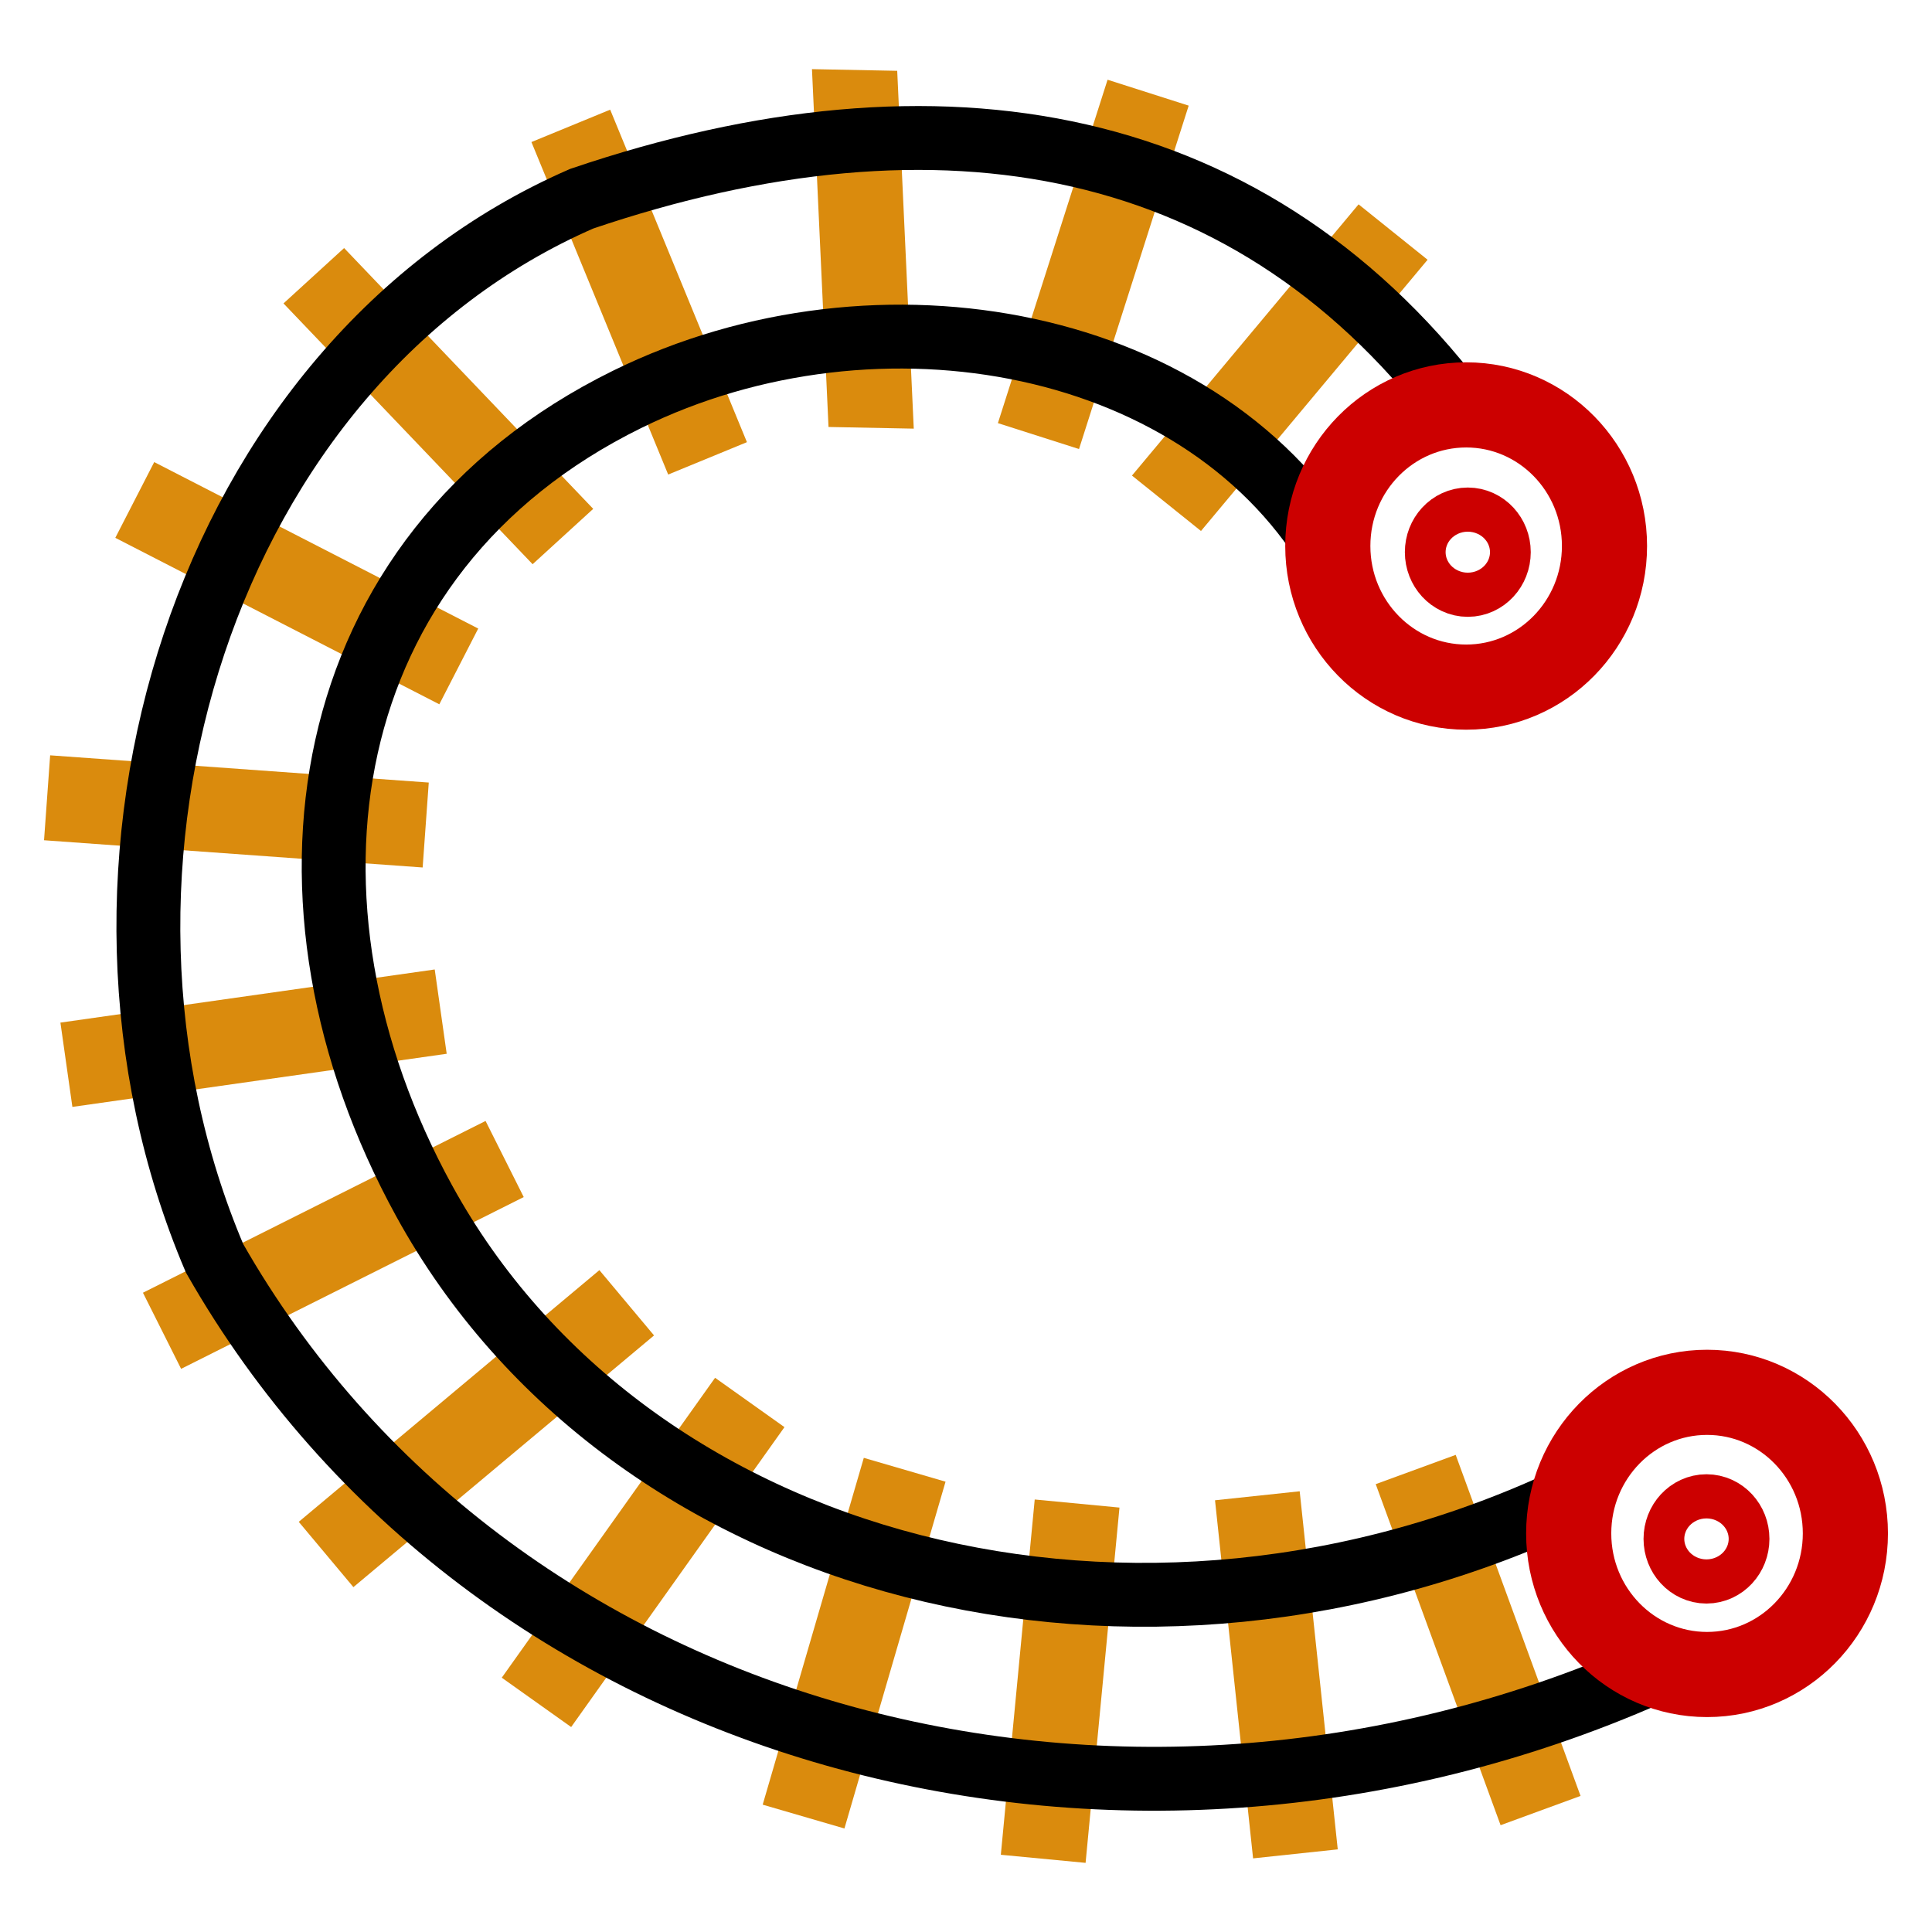
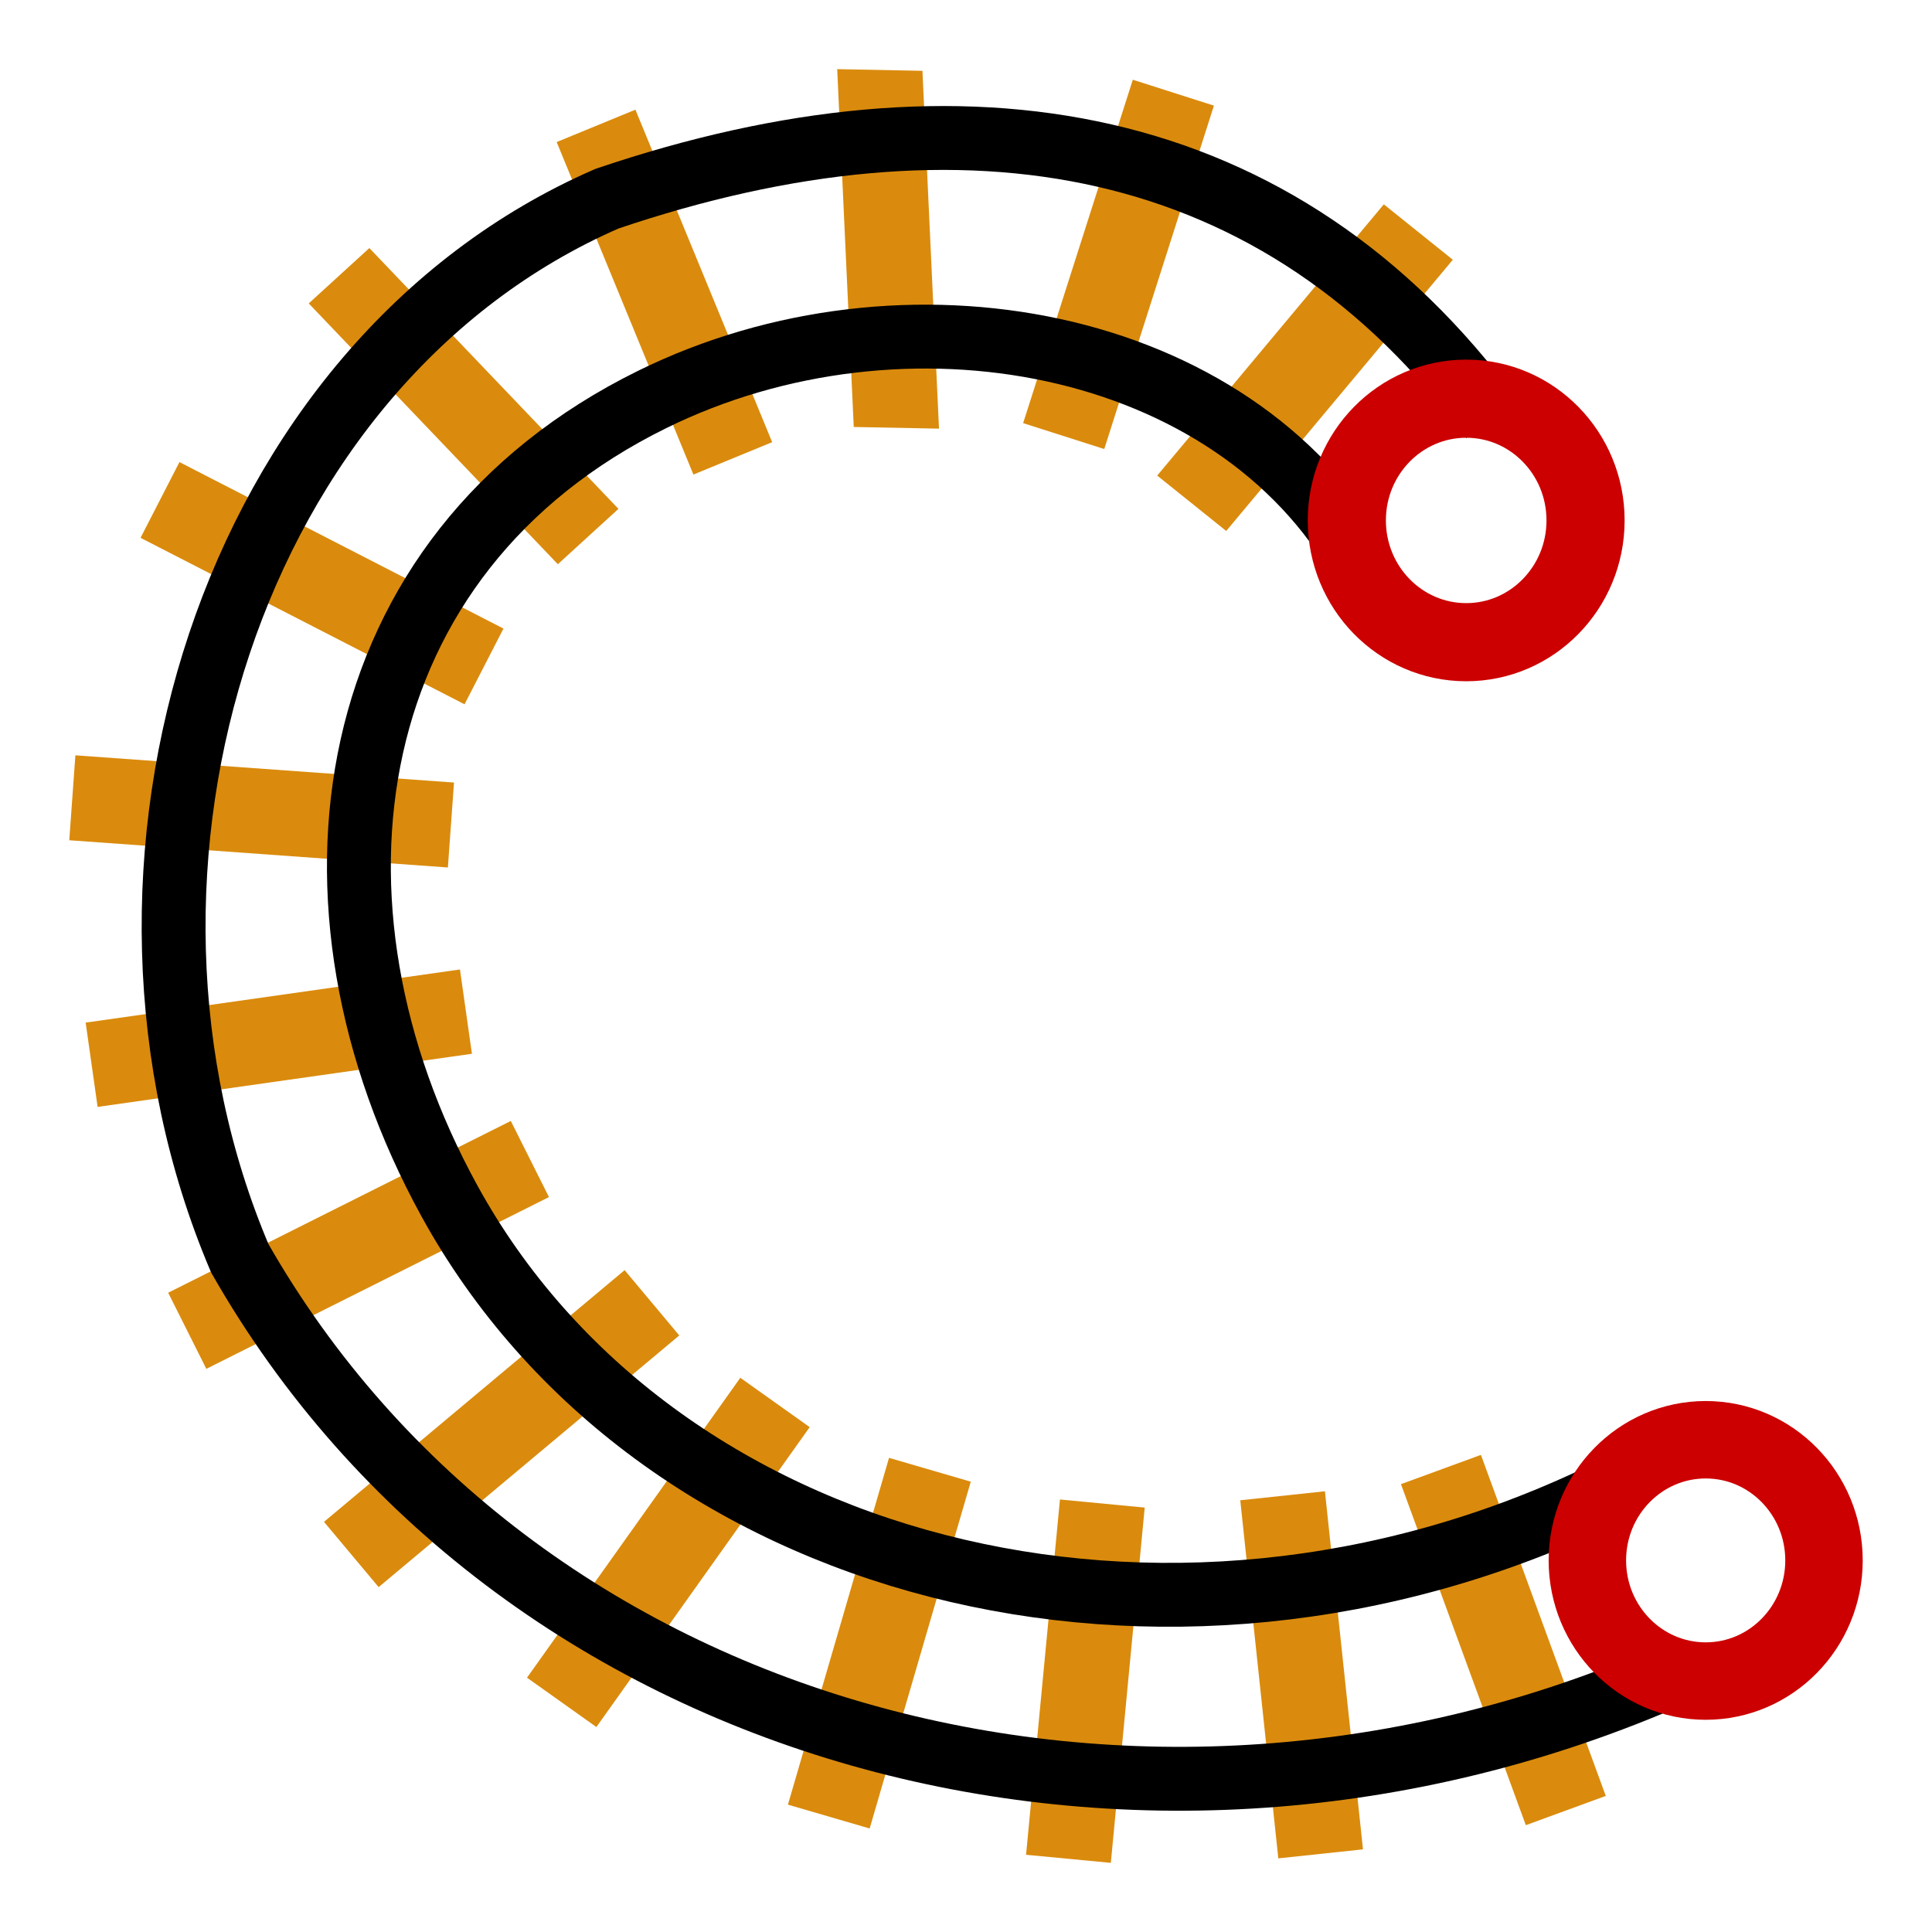
<svg xmlns="http://www.w3.org/2000/svg" version="1.1" viewBox="0 0 64 64" xml:space="preserve" id="svg6443">
  <defs id="defs6325">
    <clipPath id="clipPath1912">
      <path d="m0 48h48v-48h-48z" id="path6310" />
    </clipPath>
    <clipPath id="clipPath1936">
      <path d="m0 48h48v-48h-48z" id="path6313" />
    </clipPath>
    <clipPath id="clipPath1964">
      <path d="m0 48h48v-48h-48z" id="path6316" />
    </clipPath>
    <clipPath id="clipPath1996">
      <path d="m0 48h48v-48h-48z" id="path6319" />
    </clipPath>
    <clipPath id="clipPath2020">
      <path d="m0 48h48v-48h-48z" id="path6322" />
    </clipPath>
  </defs>
-   <g transform="matrix(1.405138,0.1207861,0.1207861,-1.405138,51.81724,59.58429)" id="g6329" style="stroke:#da8b0d;stroke-opacity:1">
+   <g transform="matrix(1.405138,0.1207861,0.1207861,-1.405138,52.65319,59.58429)" id="g6329" style="stroke:#da8b0d;stroke-opacity:1">
    <path d="M -0.53,-0.325 -4.138,7.405" fill="none" stroke="#fbb03b" stroke-miterlimit="10" stroke-width="2" id="path6327" style="stroke:#da8b0d;stroke-opacity:1" />
  </g>
  <g clip-path="url(#clipPath1912)" id="g6335" transform="matrix(1.3333,0,0,-1.3333,0,64)" style="stroke:#da8b0d;stroke-opacity:1">
    <g transform="translate(23.421,3.4521)" id="g6333" style="stroke:#da8b0d;stroke-opacity:1" />
  </g>
-   <g transform="matrix(1.41032,0,0,-1.41032,25.99988,59.95922)" id="g6339" style="stroke:#da8b0d;stroke-opacity:1">
+   <g transform="matrix(1.41032,0,0,-1.41032,26.83582,59.95922)" id="g6339" style="stroke:#da8b0d;stroke-opacity:1">
    <path d="M 0.439,-0.154 2.814,7.992" fill="none" stroke="#fbb03b" stroke-miterlimit="10" stroke-width="2" id="path6337" style="stroke:#da8b0d;stroke-opacity:1" />
  </g>
  <g transform="matrix(1.3333,0,0,-1.3333,20.00217,54.77236)" id="g6343" style="stroke:#da8b0d;stroke-opacity:1" />
-   <g transform="matrix(1.396182,-0.199196,-0.199196,-1.396182,17.77101,56.39302)" id="g6347" style="stroke:#da8b0d;stroke-opacity:1">
+   <g transform="matrix(1.396182,-0.199196,-0.199196,-1.396182,18.60696,56.39302)" id="g6347" style="stroke:#da8b0d;stroke-opacity:1">
    <path d="M 0,0 5.955,6.266" fill="none" stroke="#fbb03b" stroke-miterlimit="10" stroke-width="2" id="path6345" style="stroke:#da8b0d;stroke-opacity:1" />
  </g>
-   <g clip-path="url(#clipPath1936)" id="g6361" transform="matrix(1.41032,0,0,-1.41032,-3.592931,65.62489)" style="stroke:#da8b0d;stroke-opacity:1">
+   <g clip-path="url(#clipPath1936)" id="g6361" transform="matrix(1.41032,0,0,-1.41032,-2.756989,65.62489)" style="stroke:#da8b0d;stroke-opacity:1">
    <g transform="translate(37.121,3.6514)" id="g6351" style="stroke:#da8b0d;stroke-opacity:1">
      <path d="M -4.146,-0.664 -5.04,7.747" fill="none" stroke="#fbb03b" stroke-miterlimit="10" stroke-width="2" id="path6349" style="stroke:#da8b0d;stroke-opacity:1" />
    </g>
    <g transform="translate(32.61,3.1055)" id="g6355" style="stroke:#da8b0d;stroke-opacity:1" />
    <g transform="translate(28.022,2.8711)" id="g6359" style="stroke:#da8b0d;stroke-opacity:1">
      <path d="m -0.971,0 0.796,8.345" fill="none" stroke="#fbb03b" stroke-miterlimit="10" stroke-width="2" id="path6357" style="stroke:#da8b0d;stroke-opacity:1" />
    </g>
  </g>
-   <g transform="matrix(1.407599,-0.08756851,-0.08756851,-1.407599,10.80165,51.49418)" id="g6365" style="stroke:#da8b0d;stroke-opacity:1">
+   <g transform="matrix(1.407599,-0.08756851,-0.08756851,-1.407599,11.63759,51.49418)" id="g6365" style="stroke:#da8b0d;stroke-opacity:1">
    <path d="M 0,0 7.415,5.462" fill="none" stroke="#fbb03b" stroke-miterlimit="10" stroke-width="2" id="path6363" style="stroke:#da8b0d;stroke-opacity:1" />
  </g>
-   <g transform="matrix(1.408193,-0.07742166,-0.07742166,-1.408193,5.367294,44.08405)" id="g6369" style="stroke:#da8b0d;stroke-opacity:1">
+   <g transform="matrix(1.408193,-0.07742166,-0.07742166,-1.408193,6.203236,44.08405)" id="g6369" style="stroke:#da8b0d;stroke-opacity:1">
    <path d="M 0,0 8.257,3.587" fill="none" stroke="#fbb03b" stroke-miterlimit="10" stroke-width="2" id="path6367" style="stroke:#da8b0d;stroke-opacity:1" />
  </g>
-   <g transform="matrix(1.41032,0,0,-1.41032,2.199585,35.27138)" id="g6373" style="stroke:#da8b0d;stroke-opacity:1">
+   <g transform="matrix(1.41032,0,0,-1.41032,3.035527,35.27138)" id="g6373" style="stroke:#da8b0d;stroke-opacity:1">
    <path d="M 0,0 8.792,1.248" fill="none" stroke="#fbb03b" stroke-miterlimit="10" stroke-width="2" id="path6371" style="stroke:#da8b0d;stroke-opacity:1" />
  </g>
-   <g transform="matrix(1.403935,-0.1340529,-0.1340529,-1.403935,1.560108,26.42768)" id="g6381" style="stroke:#da8b0d;stroke-opacity:1">
+   <g transform="matrix(1.403935,-0.1340529,-0.1340529,-1.403935,2.39605,26.42768)" id="g6381" style="stroke:#da8b0d;stroke-opacity:1">
    <path d="M 0,0 8.792,-1.482" fill="none" stroke="#fbb03b" stroke-miterlimit="10" stroke-width="2" id="path6379" style="stroke:#da8b0d;stroke-opacity:1" />
  </g>
-   <g transform="matrix(1.41032,0,0,-1.41032,38.03332,3.070243)" id="g6385" style="fill:#000000;fill-opacity:1;stroke:#da8b0d;stroke-opacity:1">
+   <g transform="matrix(1.41032,0,0,-1.41032,38.86926,3.070243)" id="g6385" style="fill:#000000;fill-opacity:1;stroke:#da8b0d;stroke-opacity:1">
    <path d="M 0,0 -2.576,-8.066" fill="none" stroke="#fbb03b" stroke-miterlimit="10" stroke-width="2" id="path6383" style="fill:#000000;fill-opacity:1;stroke:#da8b0d;stroke-opacity:1" />
  </g>
-   <g transform="matrix(1.373999,0.02466772,0.02412428,-1.343729,10.39501,9.134121)" id="g6391" style="fill:#000000;fill-opacity:1;stroke:#da8b0d;stroke-opacity:1">
+   <g transform="matrix(1.373999,0.02466772,0.02412428,-1.343729,11.23095,9.134122)" id="g6391" style="fill:#000000;fill-opacity:1;stroke:#da8b0d;stroke-opacity:1">
    <path d="M 0,0 6.117,-6.317" fill="none" stroke="#fbb03b" stroke-miterlimit="10" stroke-width="2" id="path6389" style="fill:#000000;fill-opacity:1;stroke:#da8b0d;stroke-opacity:1" />
  </g>
-   <g transform="matrix(1.472603,0.09971061,0.09767207,-1.442497,46.1477,7.686909)" id="g6395" style="fill:#000000;fill-opacity:1;stroke:#da8b0d;stroke-opacity:1">
+   <g transform="matrix(1.472603,0.09971061,0.09767207,-1.442497,46.98364,7.686909)" id="g6395" style="fill:#000000;fill-opacity:1;stroke:#da8b0d;stroke-opacity:1">
    <path d="M 0,0 -4.663,-6.551" fill="none" stroke="#fbb03b" stroke-miterlimit="10" stroke-width="2" id="path6393" style="fill:#000000;fill-opacity:1;stroke:#da8b0d;stroke-opacity:1" />
  </g>
-   <g clip-path="url(#clipPath1996)" id="g6401" transform="matrix(1.41032,0,-0.09291026,-1.41032,-1.140559,66.31138)" style="fill:#000000;fill-opacity:1;stroke:#da8b0d;stroke-opacity:1">
+   <g clip-path="url(#clipPath1996)" id="g6401" transform="matrix(1.41032,0,-0.09291026,-1.41032,-0.3046177,66.31138)" style="fill:#000000;fill-opacity:1;stroke:#da8b0d;stroke-opacity:1">
    <g transform="translate(23.871,45.375)" id="g6399" style="fill:#000000;fill-opacity:1;stroke:#da8b0d;stroke-opacity:1">
      <path d="M 0,0 -0.165,-8.405" fill="none" stroke="#fbb03b" stroke-miterlimit="10" stroke-width="2" id="path6397" style="fill:#000000;fill-opacity:1;stroke:#da8b0d;stroke-opacity:1" />
    </g>
  </g>
-   <g transform="matrix(1.401756,0.155186,0.155186,-1.401756,18.90858,4.169255)" id="g6405" style="fill:#000000;fill-opacity:1;stroke:#da8b0d;stroke-opacity:1">
+   <g transform="matrix(1.401756,0.155186,0.155186,-1.401756,19.74453,4.169255)" id="g6405" style="fill:#000000;fill-opacity:1;stroke:#da8b0d;stroke-opacity:1">
    <path d="M 0,0 4.052,-7.409" fill="none" stroke="#fbb03b" stroke-miterlimit="10" stroke-width="2" id="path6403" style="fill:#000000;fill-opacity:1;stroke:#da8b0d;stroke-opacity:1" />
  </g>
-   <g transform="matrix(1.405538,-0.1160464,-0.1160464,-1.405538,4.464149,16.56181)" id="g6409" style="fill:#000000;fill-opacity:1;stroke:#da8b0d;stroke-opacity:1">
+   <g transform="matrix(1.405538,-0.1160464,-0.1160464,-1.405538,5.300091,16.56181)" id="g6409" style="fill:#000000;fill-opacity:1;stroke:#da8b0d;stroke-opacity:1">
    <path d="M 0,0 7.263,-4.523" fill="none" stroke="#fbb03b" stroke-miterlimit="10" stroke-width="2" id="path6407" style="fill:#000000;fill-opacity:1;stroke:#da8b0d;stroke-opacity:1" />
  </g>
  <g transform="matrix(1.3333,0,0,-1.3333,55.59594,54.6005)" id="g6417" />
-   <g id="g7089" transform="matrix(1.044067,0,0,1.044067,-2.827355,-1.462892)" style="stroke-width:2.026;stroke-miterlimit:10;stroke-dasharray:none">
+   <g id="g7089" transform="matrix(1.044067,0,0,1.044067,-1.991414,-1.462892)" style="stroke-width:2.026;stroke-miterlimit:10;stroke-dasharray:none">
    <path d="M -0.423,0.07 C -13.123,-5.531 -28.031,-1.495 -34.561,9.957 c -3.954,9.304 -0.254,21.297 8.737,25.215 8.531,2.893 16.038,1.59 21.061,-5.247" fill="none" stroke="#000000" stroke-miterlimit="10" id="path6415" transform="matrix(1.3333,0,0,-1.3333,55.59594,54.6005)" style="stroke-width:1.52;stroke-miterlimit:10;stroke-dasharray:none" />
    <g transform="matrix(1.3333,0,0,-1.3333,52.1427,47.79774)" id="g6421" style="stroke-width:1.52;stroke-miterlimit:10;stroke-dasharray:none">
      <path d="M 0.402,-0.797 C -9.969,-5.762 -22.125,-2.627 -26.984,6.223 c -3.886,7.083 -2.648,15.39 4.829,19.071 5.98,2.945 13.838,1.482 16.881,-3.902" fill="none" stroke="#000000" stroke-miterlimit="10" id="path6419" style="stroke-width:1.52;stroke-miterlimit:10;stroke-dasharray:none" />
    </g>
  </g>
-   <g transform="matrix(1.41032,0,0,-1.41032,53.15075,18.08647)" id="g6425">
-     <path d="m 0,0 c 0,-1.831 -1.455,-3.315 -3.248,-3.315 -1.796,0 -3.251,1.484 -3.251,3.315 0,1.831 1.455,3.314 3.251,3.314 C -1.455,3.314 0,1.831 0,0 Z" fill="none" stroke="#ff0000" stroke-linecap="round" stroke-miterlimit="10" stroke-width="2" id="path6423" style="stroke:#cc0000;stroke-opacity:1" />
+   <g transform="matrix(1.216857,0,0,-1.216857,52.52361,17.23956)" id="g6425" style="stroke-width:2.127;stroke-miterlimit:4;stroke-dasharray:none">
+     <path d="m 0,0 c 0,-1.831 -1.455,-3.315 -3.248,-3.315 -1.796,0 -3.251,1.484 -3.251,3.315 0,1.831 1.455,3.314 3.251,3.314 C -1.455,3.314 0,1.831 0,0 Z" fill="none" stroke="#ff0000" stroke-linecap="round" stroke-miterlimit="10" stroke-width="2" id="path6423" style="stroke:#cc0000;stroke-width:2.127;stroke-miterlimit:4;stroke-dasharray:none;stroke-opacity:1" />
  </g>
-   <g transform="matrix(1.41032,0,0,-1.41032,61.13074,50.79647)" id="g6429">
-     <path d="m 0,0 c 0,-1.83 -1.454,-3.314 -3.249,-3.314 -1.795,0 -3.25,1.484 -3.25,3.314 0,1.83 1.455,3.314 3.25,3.314 C -1.454,3.314 0,1.83 0,0 Z" fill="none" stroke="#ff0000" stroke-linecap="round" stroke-miterlimit="10" stroke-width="2" id="path6427" style="stroke:#cc0000;stroke-opacity:1" />
-   </g>
-   <g transform="matrix(1.41032,0,0,-1.41032,49.29776,18.29096)" id="g6433">
-     <path d="m 0,0 c 0,-0.286 -0.214,-0.519 -0.479,-0.519 -0.264,0 -0.478,0.233 -0.478,0.519 0,0.286 0.214,0.518 0.478,0.518 C -0.214,0.518 0,0.286 0,0 Z" fill="none" stroke="#ff0000" stroke-linecap="round" stroke-miterlimit="10" stroke-width="2" id="path6431" style="stroke:#cc0000;stroke-opacity:1" />
-   </g>
-   <g transform="matrix(1.41032,0,0,-1.41032,57.20441,50.97741)" id="g6437">
-     <path d="m 0,0 c 0,-0.286 -0.214,-0.519 -0.479,-0.519 -0.264,0 -0.478,0.233 -0.478,0.519 0,0.286 0.214,0.518 0.478,0.518 C -0.214,0.518 0,0.286 0,0 Z" fill="none" stroke="#ff0000" stroke-linecap="round" stroke-miterlimit="10" stroke-width="2" id="path6435" style="stroke:#cc0000;stroke-opacity:1" />
+   <g transform="matrix(1.206109,0,0,-1.206109,60.42232,51.69042)" id="g6429" style="stroke-width:2.127;stroke-miterlimit:4;stroke-dasharray:none">
+     <path d="m 0,0 c 0,-1.83 -1.454,-3.314 -3.249,-3.314 -1.795,0 -3.25,1.484 -3.25,3.314 0,1.83 1.455,3.314 3.25,3.314 C -1.454,3.314 0,1.83 0,0 Z" fill="none" stroke="#ff0000" stroke-linecap="round" stroke-miterlimit="10" stroke-width="2" id="path6427" style="stroke:#cc0000;stroke-width:2.127;stroke-miterlimit:4;stroke-dasharray:none;stroke-opacity:1" />
  </g>
</svg>
